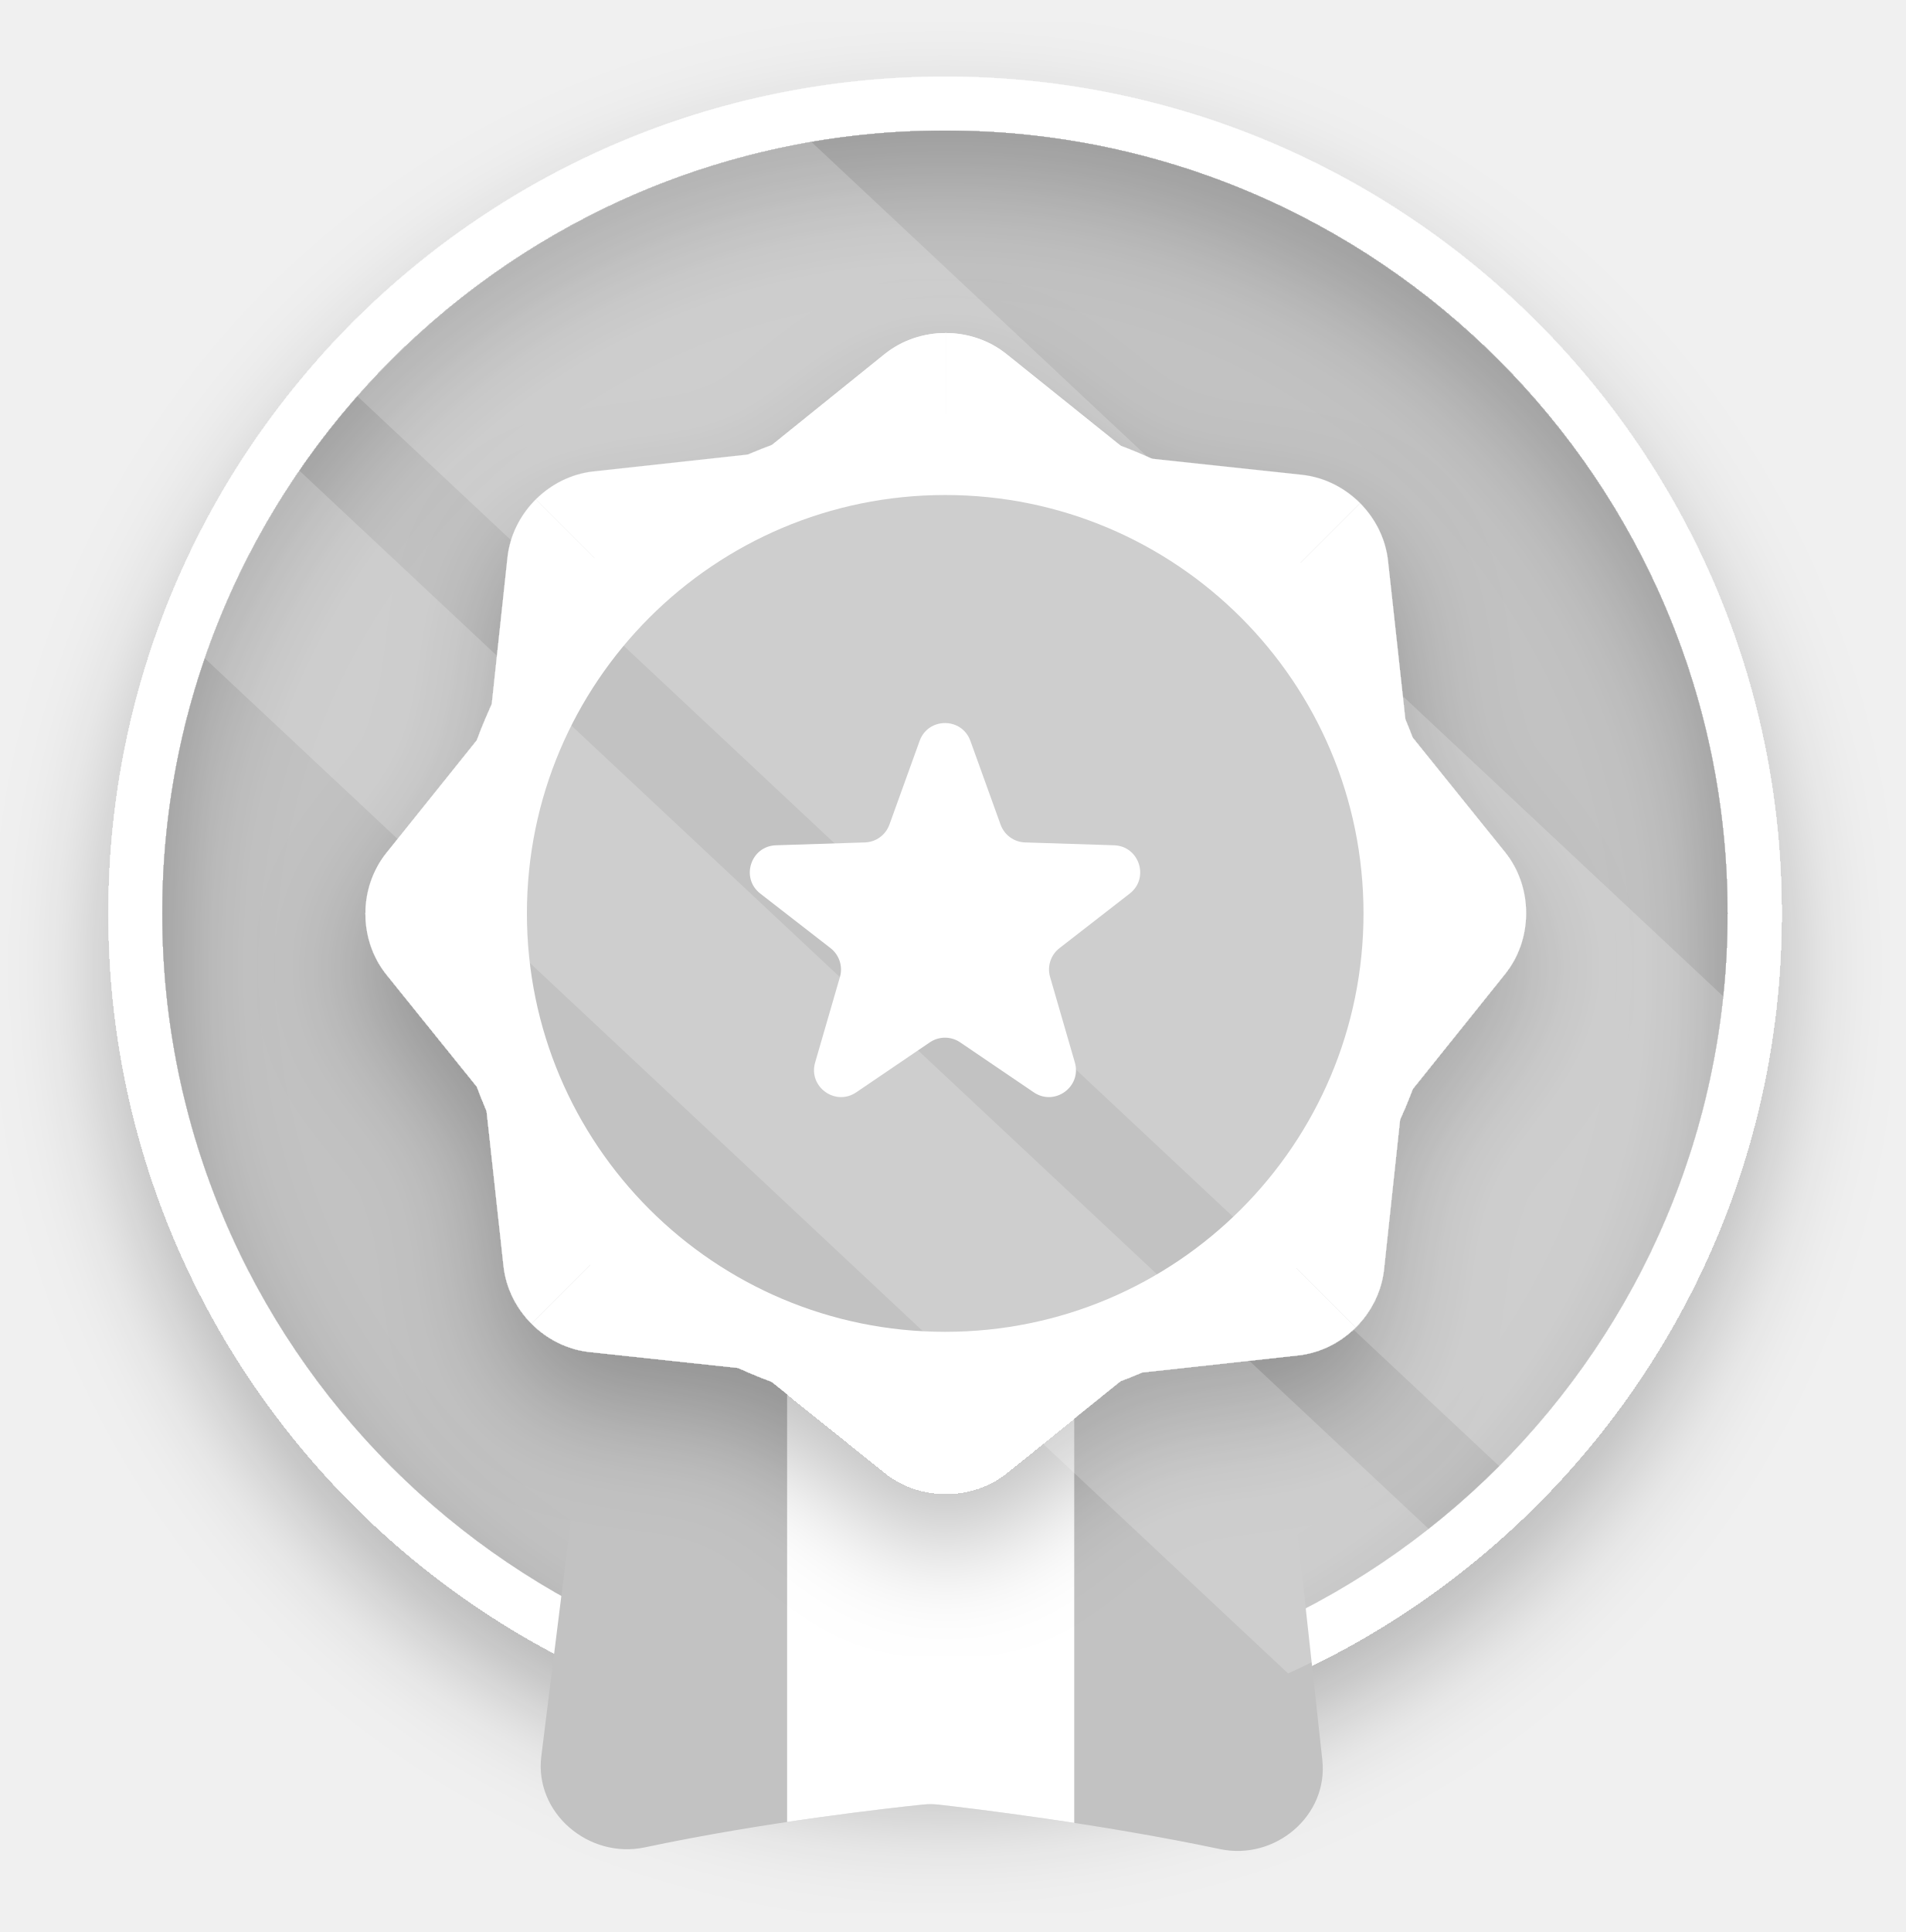
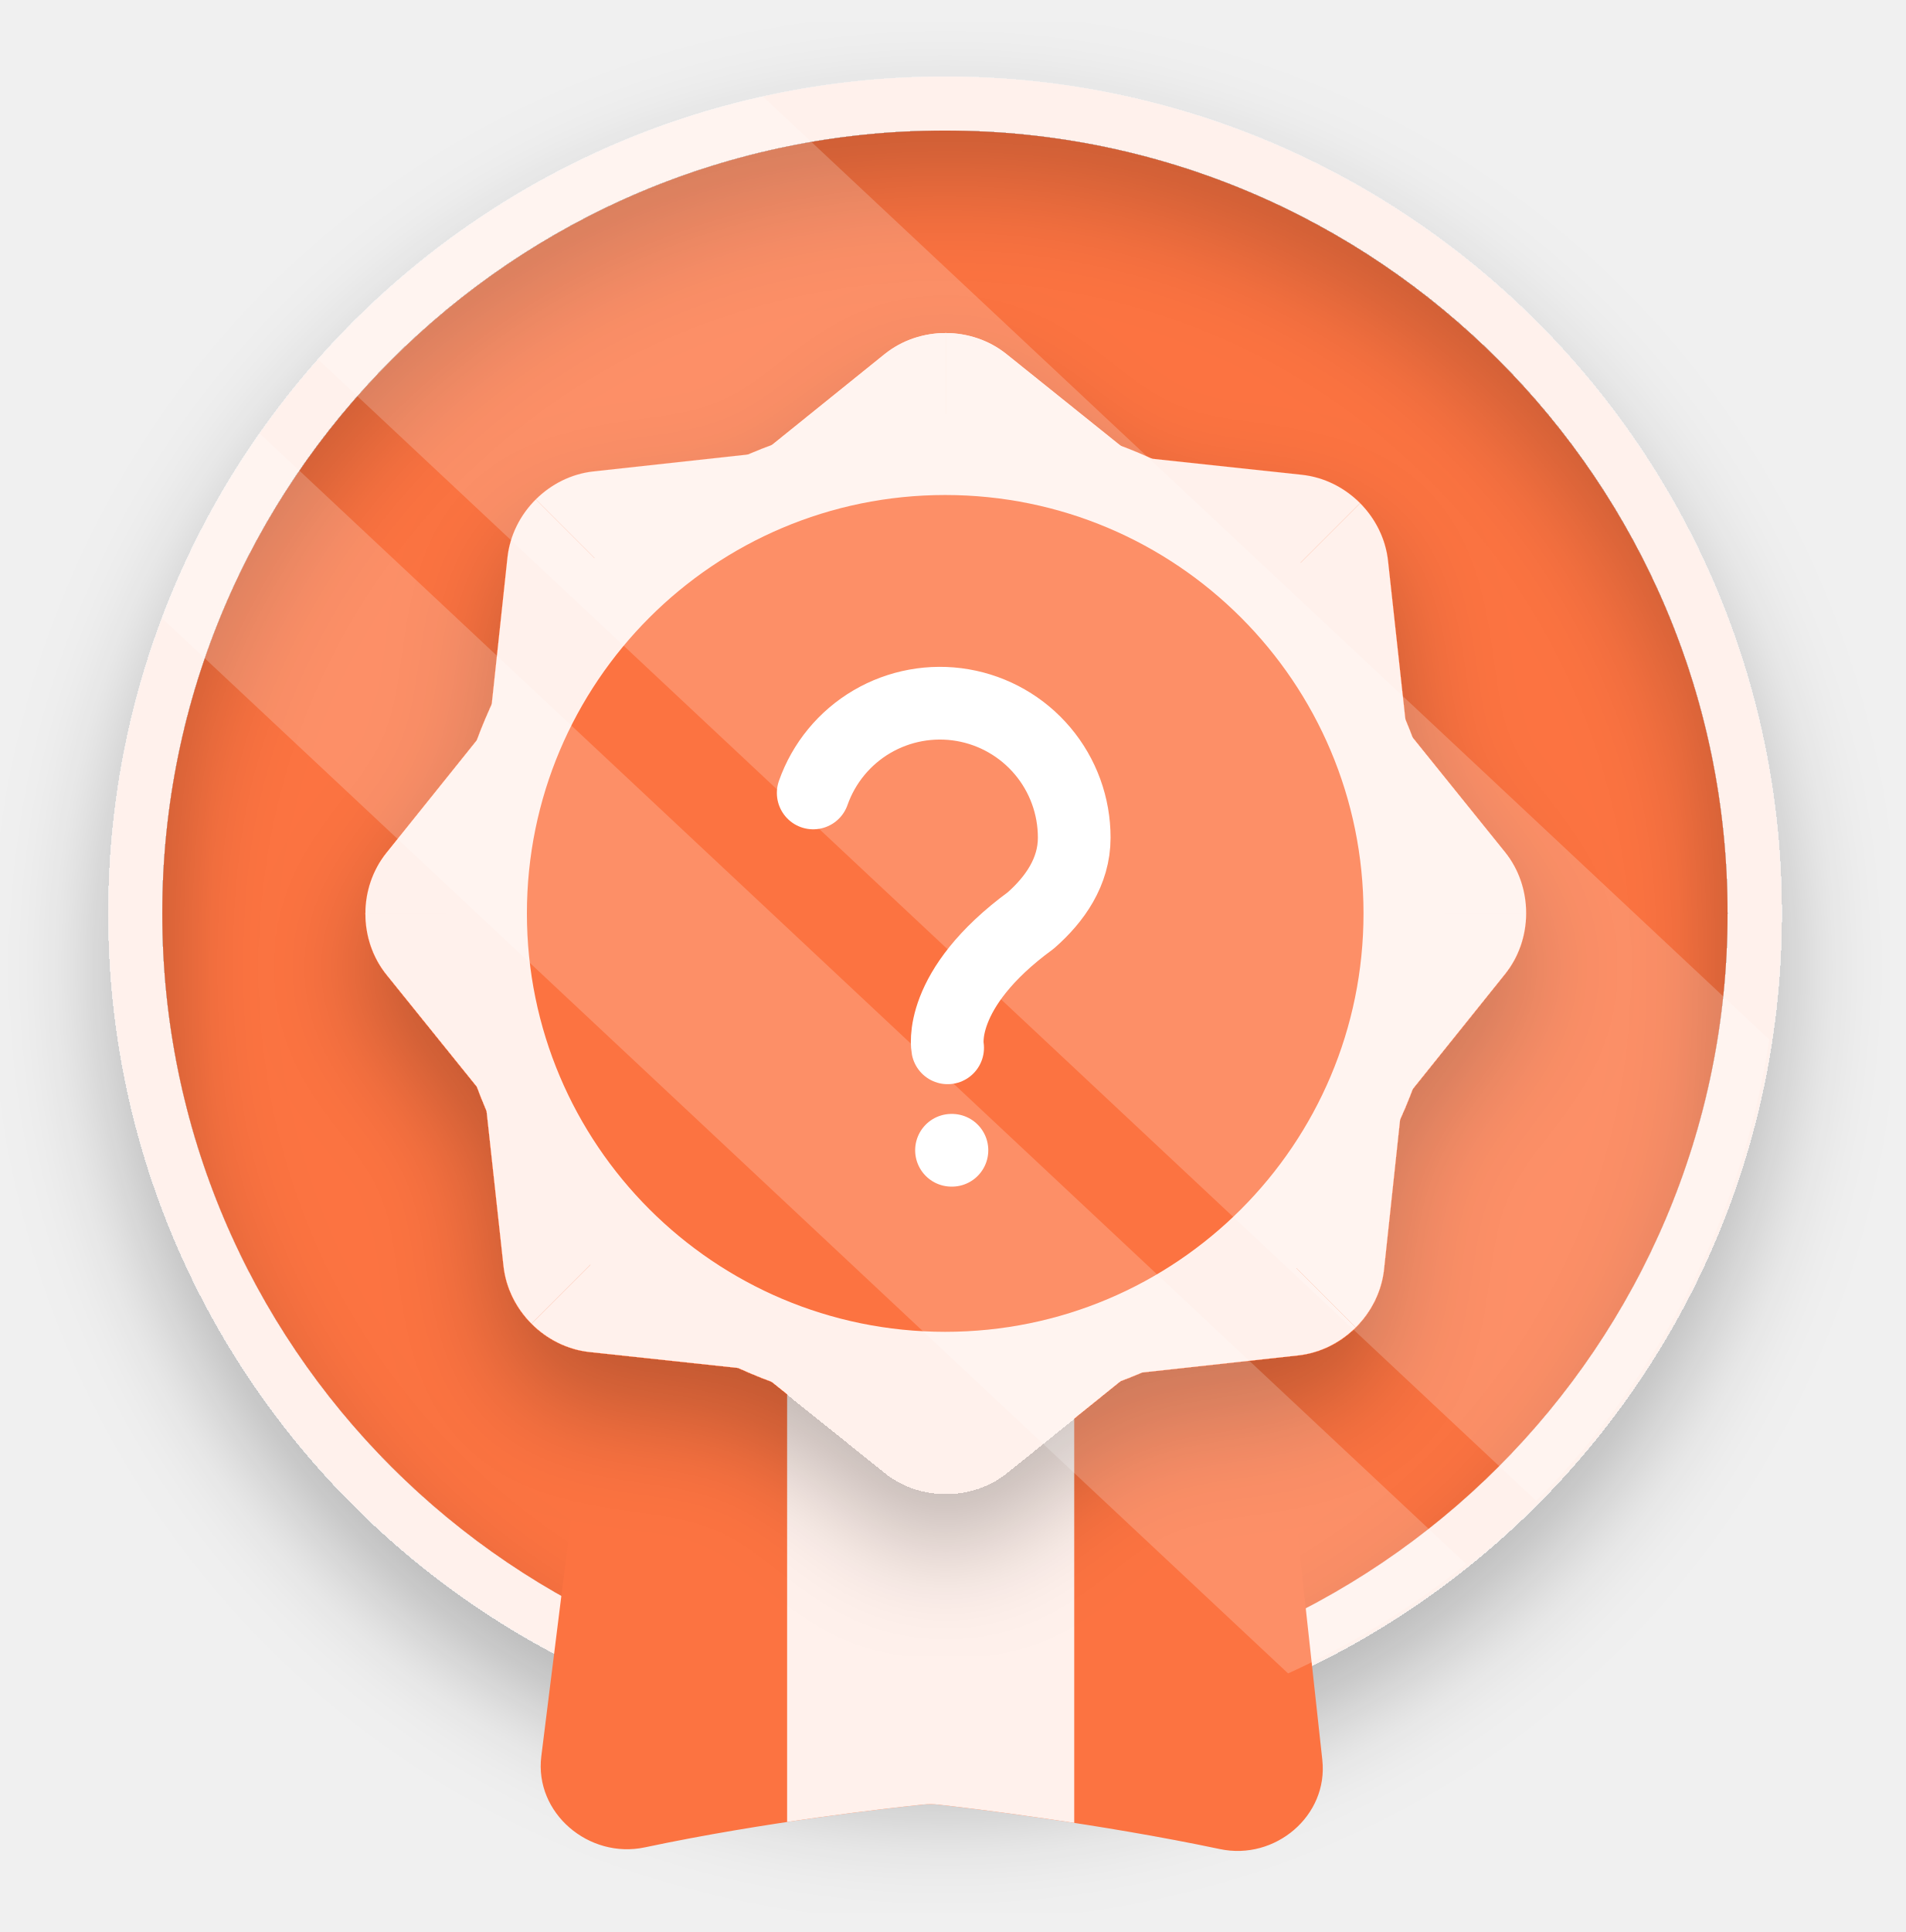
<svg xmlns="http://www.w3.org/2000/svg" width="73" height="74" viewBox="0 0 73 74" fill="none">
-   <g filter="url(#filter0_d_698_14619)">
-     <path d="M68.26 34.986C68.26 52.688 53.91 67.037 36.208 67.037C18.506 67.037 4.156 52.688 4.156 34.986C4.156 17.284 18.506 2.934 36.208 2.934C53.91 2.934 68.26 17.284 68.26 34.986Z" fill="white" />
+   <g filter="url(#filter0_d_700_13179)">
+     <path d="M68.26 34.986C68.26 52.688 53.91 67.037 36.208 67.037C18.506 67.037 4.156 52.688 4.156 34.986C4.156 17.284 18.506 2.934 36.208 2.934C53.91 2.934 68.26 17.284 68.26 34.986Z" fill="#FFF1EC" />
  </g>
-   <g filter="url(#filter1_i_698_14619)">
-     <path d="M66.186 34.986C66.186 51.545 52.762 64.97 36.203 64.97C19.643 64.97 6.219 51.545 6.219 34.986C6.219 18.426 19.643 5.002 36.203 5.002C52.762 5.002 66.186 18.426 66.186 34.986Z" fill="#C2C2C2" />
+   <g filter="url(#filter1_i_700_13179)">
+     <path d="M66.186 34.986C66.186 51.545 52.762 64.97 36.203 64.97C19.643 64.97 6.219 51.545 6.219 34.986C6.219 18.426 19.643 5.002 36.203 5.002C52.762 5.002 66.186 18.426 66.186 34.986Z" fill="#FC7341" />
  </g>
-   <path d="M23.828 42.562C24.015 41.061 25.292 39.934 26.805 39.934H44.967C46.497 39.934 47.782 41.086 47.949 42.608L50.661 67.408C50.895 69.55 48.85 71.27 46.742 70.825C42.082 69.842 37.182 69.26 35.95 69.121C35.751 69.099 35.561 69.098 35.362 69.119C34.141 69.245 29.326 69.778 24.707 70.758C22.562 71.214 20.468 69.444 20.739 67.268L23.828 42.562Z" fill="#C2C2C2" />
-   <mask id="mask0_698_14619" style="mask-type:alpha" maskUnits="userSpaceOnUse" x="20" y="39" width="31" height="32">
+   <path d="M23.828 42.562C24.015 41.061 25.292 39.934 26.805 39.934H44.967C46.497 39.934 47.782 41.086 47.949 42.608L50.661 67.408C50.895 69.55 48.85 71.27 46.742 70.825C42.082 69.842 37.182 69.26 35.95 69.121C35.751 69.099 35.561 69.098 35.362 69.119C34.141 69.245 29.326 69.778 24.707 70.758C22.562 71.214 20.468 69.444 20.739 67.268L23.828 42.562Z" fill="#FC7341" />
+   <mask id="mask0_700_13179" style="mask-type:alpha" maskUnits="userSpaceOnUse" x="20" y="39" width="31" height="32">
    <path d="M23.828 42.562C24.015 41.061 25.292 39.934 26.805 39.934H44.967C46.497 39.934 47.782 41.086 47.949 42.608L50.661 67.408C50.895 69.55 48.85 71.27 46.742 70.825C42.082 69.842 37.182 69.26 35.95 69.121C35.751 69.099 35.561 69.098 35.362 69.119C34.141 69.245 29.326 69.778 24.707 70.758C22.562 71.214 20.468 69.444 20.739 67.268L23.828 42.562Z" fill="#D60F62" />
  </mask>
-   <g mask="url(#mask0_698_14619)">
-     <rect x="30.156" y="35.934" width="11" height="37" fill="white" />
+   <g mask="url(#mask0_700_13179)">
+     <rect x="30.156" y="35.934" width="11" height="37" fill="#FFF1EC" />
  </g>
-   <g filter="url(#filter2_d_698_14619)">
-     <circle cx="36.214" cy="34.986" r="19.128" fill="white" />
-     <path d="M33.891 13.566L28.484 17.926H36.238V12.756C35.402 12.754 34.564 13.024 33.891 13.566Z" fill="white" />
-     <path d="M38.556 13.561C37.89 13.027 37.064 12.759 36.238 12.756V17.926L43.993 17.926L38.556 13.561Z" fill="white" />
-     <path d="M49.876 18.186L42.969 17.446L48.452 22.929L52.108 19.273C51.518 18.68 50.735 18.278 49.876 18.186Z" fill="white" />
-     <path d="M53.178 21.481C53.085 20.633 52.69 19.859 52.108 19.273L48.452 22.929L53.936 28.412L53.178 21.481Z" fill="white" />
-     <path d="M57.66 32.638L53.299 27.231V34.985H58.469C58.471 34.148 58.202 33.311 57.66 32.638Z" fill="white" />
-     <path d="M57.664 37.303C58.198 36.637 58.466 35.811 58.469 34.985H53.299L53.299 42.74L57.664 37.303Z" fill="white" />
-     <path d="M14.825 37.333L19.185 42.74L19.185 34.986L14.016 34.986C14.013 35.823 14.283 36.661 14.825 37.333Z" fill="white" />
-     <path d="M14.82 32.669C14.286 33.334 14.018 34.16 14.016 34.986L19.185 34.986L19.185 27.231L14.82 32.669Z" fill="white" />
-     <path d="M19.442 21.359L18.702 28.265L24.185 22.782L20.53 19.127C19.936 19.717 19.535 20.5 19.442 21.359Z" fill="white" />
-     <path d="M22.737 18.057C21.889 18.15 21.116 18.545 20.53 19.127L24.185 22.782L29.669 17.299L22.737 18.057Z" fill="white" />
-     <path d="M33.891 13.566L28.484 17.926L36.238 17.926L36.238 12.756C35.402 12.754 34.564 13.024 33.891 13.566Z" fill="white" />
-     <path d="M38.556 13.561C37.89 13.027 37.064 12.759 36.238 12.756L36.238 17.926L43.993 17.926L38.556 13.561Z" fill="white" />
-     <path d="M38.578 56.406L43.984 52.046L36.23 52.046L36.23 57.215C37.067 57.218 37.905 56.948 38.578 56.406Z" fill="white" />
-     <path d="M33.913 56.411C34.578 56.945 35.404 57.213 36.23 57.215L36.23 52.046L28.476 52.046L33.913 56.411Z" fill="white" />
-     <path d="M22.593 51.786L29.499 52.526L24.016 47.043L20.361 50.698C20.951 51.292 21.734 51.693 22.593 51.786Z" fill="white" />
-     <path d="M19.291 48.491C19.384 49.339 19.779 50.112 20.361 50.698L24.016 47.043L18.533 41.559L19.291 48.491Z" fill="white" />
-     <path d="M14.809 37.333L19.17 42.74L19.17 34.986L14 34.986C13.998 35.823 14.267 36.661 14.809 37.333Z" fill="white" />
-     <path d="M14.804 32.669C14.271 33.334 14.002 34.16 14 34.986L19.17 34.986L19.17 27.231L14.804 32.669Z" fill="white" />
-     <path d="M57.644 32.638L53.283 27.231L53.283 34.985L58.453 34.985C58.456 34.148 58.186 33.311 57.644 32.638Z" fill="white" />
-     <path d="M57.649 37.303C58.182 36.637 58.451 35.811 58.453 34.985L53.283 34.985L53.283 42.74L57.649 37.303Z" fill="white" />
-     <path d="M53.026 48.613L53.766 41.706L48.283 47.189L51.939 50.845C52.532 50.255 52.934 49.472 53.026 48.613Z" fill="white" />
-     <path d="M49.732 51.915C50.58 51.822 51.353 51.427 51.939 50.845L48.283 47.189L42.8 52.673L49.732 51.915Z" fill="white" />
-     <path d="M38.578 56.406L43.984 52.046L36.23 52.046L36.23 57.215C37.067 57.218 37.905 56.948 38.578 56.406Z" fill="white" />
-     <path d="M33.913 56.411C34.578 56.945 35.404 57.213 36.23 57.215L36.23 52.046L28.476 52.046L33.913 56.411Z" fill="white" />
-     <circle cx="36.213" cy="34.986" r="16.026" fill="#C2C2C2" />
+   <g filter="url(#filter2_d_700_13179)">
+     <circle cx="36.214" cy="34.986" r="19.128" fill="#FFF1EC" />
+     <path d="M33.891 13.566L28.484 17.926H36.238V12.756C35.402 12.754 34.564 13.024 33.891 13.566Z" fill="#FFF1EC" />
+     <path d="M38.556 13.561C37.89 13.027 37.064 12.759 36.238 12.756V17.926L43.993 17.926L38.556 13.561Z" fill="#FFF1EC" />
+     <path d="M49.876 18.186L42.969 17.446L48.452 22.929L52.108 19.273C51.518 18.68 50.735 18.278 49.876 18.186Z" fill="#FFF1EC" />
+     <path d="M53.178 21.481C53.085 20.633 52.69 19.859 52.108 19.273L48.452 22.929L53.936 28.412L53.178 21.481Z" fill="#FFF1EC" />
+     <path d="M57.66 32.638L53.299 27.231V34.985H58.469C58.471 34.148 58.202 33.311 57.66 32.638Z" fill="#FFF1EC" />
+     <path d="M57.664 37.303C58.198 36.637 58.466 35.811 58.469 34.985H53.299L53.299 42.74L57.664 37.303Z" fill="#FFF1EC" />
+     <path d="M14.825 37.333L19.185 42.74L19.185 34.986L14.016 34.986C14.013 35.823 14.283 36.661 14.825 37.333Z" fill="#FFF1EC" />
+     <path d="M14.82 32.669C14.286 33.334 14.018 34.16 14.016 34.986L19.185 34.986L19.185 27.231L14.82 32.669Z" fill="#FFF1EC" />
+     <path d="M19.442 21.359L18.702 28.265L24.185 22.782L20.53 19.127C19.936 19.717 19.535 20.5 19.442 21.359Z" fill="#FFF1EC" />
+     <path d="M22.737 18.057C21.889 18.15 21.116 18.545 20.53 19.127L24.185 22.782L29.669 17.299L22.737 18.057Z" fill="#FFF1EC" />
+     <path d="M33.891 13.566L28.484 17.926L36.238 17.926L36.238 12.756C35.402 12.754 34.564 13.024 33.891 13.566Z" fill="#FFF1EC" />
+     <path d="M38.556 13.561C37.89 13.027 37.064 12.759 36.238 12.756L36.238 17.926L43.993 17.926L38.556 13.561Z" fill="#FFF1EC" />
+     <path d="M38.578 56.406L43.984 52.046L36.23 52.046L36.23 57.215C37.067 57.218 37.905 56.948 38.578 56.406Z" fill="#FFF1EC" />
+     <path d="M33.913 56.411C34.578 56.945 35.404 57.213 36.23 57.215L36.23 52.046L28.476 52.046L33.913 56.411Z" fill="#FFF1EC" />
+     <path d="M22.593 51.786L29.499 52.526L24.016 47.043L20.361 50.698C20.951 51.292 21.734 51.693 22.593 51.786Z" fill="#FFF1EC" />
+     <path d="M19.291 48.491C19.384 49.339 19.779 50.112 20.361 50.698L24.016 47.043L18.533 41.559L19.291 48.491Z" fill="#FFF1EC" />
+     <path d="M14.809 37.333L19.17 42.74L19.17 34.986L14 34.986C13.998 35.823 14.267 36.661 14.809 37.333Z" fill="#FFF1EC" />
+     <path d="M14.804 32.669C14.271 33.334 14.002 34.16 14 34.986L19.17 34.986L19.17 27.231L14.804 32.669Z" fill="#FFF1EC" />
+     <path d="M57.644 32.638L53.283 27.231L53.283 34.985L58.453 34.985C58.456 34.148 58.186 33.311 57.644 32.638Z" fill="#FFF1EC" />
+     <path d="M57.649 37.303C58.182 36.637 58.451 35.811 58.453 34.985L53.283 34.985L53.283 42.74L57.649 37.303Z" fill="#FFF1EC" />
+     <path d="M53.026 48.613L53.766 41.706L48.283 47.189L51.939 50.845C52.532 50.255 52.934 49.472 53.026 48.613Z" fill="#FFF1EC" />
+     <path d="M49.732 51.915C50.58 51.822 51.353 51.427 51.939 50.845L48.283 47.189L42.8 52.673L49.732 51.915Z" fill="#FFF1EC" />
+     <path d="M38.578 56.406L43.984 52.046L36.23 52.046L36.23 57.215C37.067 57.218 37.905 56.948 38.578 56.406Z" fill="#FFF1EC" />
+     <path d="M33.913 56.411C34.578 56.945 35.404 57.213 36.23 57.215L36.23 52.046L28.476 52.046L33.913 56.411Z" fill="#FFF1EC" />
+     <circle cx="36.213" cy="34.986" r="16.026" fill="#FC7341" />
  </g>
-   <path d="M35.233 28.378C35.561 27.467 36.849 27.467 37.178 28.378L38.334 31.584C38.478 31.983 38.85 32.254 39.274 32.267L42.681 32.376C43.649 32.407 44.047 33.632 43.282 34.226L40.59 36.317C40.255 36.577 40.113 37.014 40.231 37.421L41.18 40.695C41.45 41.625 40.407 42.383 39.606 41.839L36.786 39.924C36.435 39.686 35.975 39.686 35.624 39.924L32.804 41.839C32.003 42.383 30.96 41.625 31.23 40.695L32.18 37.421C32.298 37.014 32.155 36.577 31.821 36.317L29.128 34.226C28.363 33.632 28.762 32.407 29.729 32.376L33.136 32.267C33.56 32.254 33.932 31.983 34.076 31.584L35.233 28.378Z" fill="white" />
-   <mask id="mask1_698_14619" style="mask-type:alpha" maskUnits="userSpaceOnUse" x="4" y="2" width="65" height="65">
+   <path d="M31.156 30.372C31.559 29.226 32.355 28.259 33.403 27.643C34.451 27.028 35.683 26.803 36.88 27.008C38.078 27.214 39.164 27.836 39.947 28.766C40.73 29.696 41.158 30.872 41.156 32.088C41.156 33.391 40.413 34.447 39.492 35.255C35.869 37.906 36.306 40.134 36.306 40.134M36.454 44.058H36.471" stroke="white" stroke-width="2.785" stroke-linecap="round" stroke-linejoin="round" />
+   <mask id="mask1_700_13179" style="mask-type:alpha" maskUnits="userSpaceOnUse" x="4" y="2" width="65" height="65">
    <path d="M68.156 34.934C68.156 52.607 53.829 66.934 36.156 66.934C18.483 66.934 4.156 52.607 4.156 34.934C4.156 17.261 18.483 2.934 36.156 2.934C53.829 2.934 68.156 17.261 68.156 34.934Z" fill="#DCFEFE" />
  </mask>
-   <g mask="url(#mask1_698_14619)">
+   <g mask="url(#mask1_700_13179)">
    <rect x="11.156" y="12.8" width="19" height="69" transform="rotate(-46.8684 11.1562 12.8)" fill="white" fill-opacity="0.2" />
    <rect x="3.125" y="20.792" width="7.723" height="74.526" transform="rotate(-46.8684 3.125 20.7919)" fill="white" fill-opacity="0.2" />
  </g>
  <defs>
-     <filter id="filter0_d_698_14619" x="0.021" y="0.866" width="72.373" height="72.375" filterUnits="userSpaceOnUse" color-interpolation-filters="sRGB">
+     <filter id="filter0_d_700_13179" x="0.021" y="0.866" width="72.373" height="72.375" filterUnits="userSpaceOnUse" color-interpolation-filters="sRGB">
      <feFlood flood-opacity="0" result="BackgroundImageFix" />
      <feColorMatrix in="SourceAlpha" type="matrix" values="0 0 0 0 0 0 0 0 0 0 0 0 0 0 0 0 0 0 127 0" result="hardAlpha" />
      <feOffset dy="2.068" />
      <feGaussianBlur stdDeviation="2.068" />
      <feComposite in2="hardAlpha" operator="out" />
      <feColorMatrix type="matrix" values="0 0 0 0 0 0 0 0 0 0 0 0 0 0 0 0 0 0 0.25 0" />
-       <feBlend mode="normal" in2="BackgroundImageFix" result="effect1_dropShadow_698_14619" />
-       <feBlend mode="normal" in="SourceGraphic" in2="effect1_dropShadow_698_14619" result="shape" />
+       <feBlend mode="normal" in2="BackgroundImageFix" result="effect1_dropShadow_700_13179" />
+       <feBlend mode="normal" in="SourceGraphic" in2="effect1_dropShadow_700_13179" result="shape" />
    </filter>
-     <filter id="filter1_i_698_14619" x="6.219" y="5.002" width="59.969" height="62.036" filterUnits="userSpaceOnUse" color-interpolation-filters="sRGB">
+     <filter id="filter1_i_700_13179" x="6.219" y="5.002" width="59.969" height="62.036" filterUnits="userSpaceOnUse" color-interpolation-filters="sRGB">
      <feFlood flood-opacity="0" result="BackgroundImageFix" />
      <feBlend mode="normal" in="SourceGraphic" in2="BackgroundImageFix" result="shape" />
      <feColorMatrix in="SourceAlpha" type="matrix" values="0 0 0 0 0 0 0 0 0 0 0 0 0 0 0 0 0 0 127 0" result="hardAlpha" />
      <feOffset dy="2.068" />
      <feGaussianBlur stdDeviation="2.068" />
      <feComposite in2="hardAlpha" operator="arithmetic" k2="-1" k3="1" />
      <feColorMatrix type="matrix" values="0 0 0 0 0 0 0 0 0 0 0 0 0 0 0 0 0 0 0.2 0" />
-       <feBlend mode="normal" in2="shape" result="effect1_innerShadow_698_14619" />
+       <feBlend mode="normal" in2="shape" result="effect1_innerShadow_700_13179" />
    </filter>
-     <filter id="filter2_d_698_14619" x="9.871" y="10.692" width="52.727" height="52.717" filterUnits="userSpaceOnUse" color-interpolation-filters="sRGB">
+     <filter id="filter2_d_700_13179" x="9.871" y="10.692" width="52.727" height="52.717" filterUnits="userSpaceOnUse" color-interpolation-filters="sRGB">
      <feFlood flood-opacity="0" result="BackgroundImageFix" />
      <feColorMatrix in="SourceAlpha" type="matrix" values="0 0 0 0 0 0 0 0 0 0 0 0 0 0 0 0 0 0 127 0" result="hardAlpha" />
      <feOffset dy="2.065" />
      <feGaussianBlur stdDeviation="2.065" />
      <feComposite in2="hardAlpha" operator="out" />
      <feColorMatrix type="matrix" values="0 0 0 0 0 0 0 0 0 0 0 0 0 0 0 0 0 0 0.25 0" />
-       <feBlend mode="normal" in2="BackgroundImageFix" result="effect1_dropShadow_698_14619" />
-       <feBlend mode="normal" in="SourceGraphic" in2="effect1_dropShadow_698_14619" result="shape" />
+       <feBlend mode="normal" in2="BackgroundImageFix" result="effect1_dropShadow_700_13179" />
+       <feBlend mode="normal" in="SourceGraphic" in2="effect1_dropShadow_700_13179" result="shape" />
    </filter>
  </defs>
</svg>
